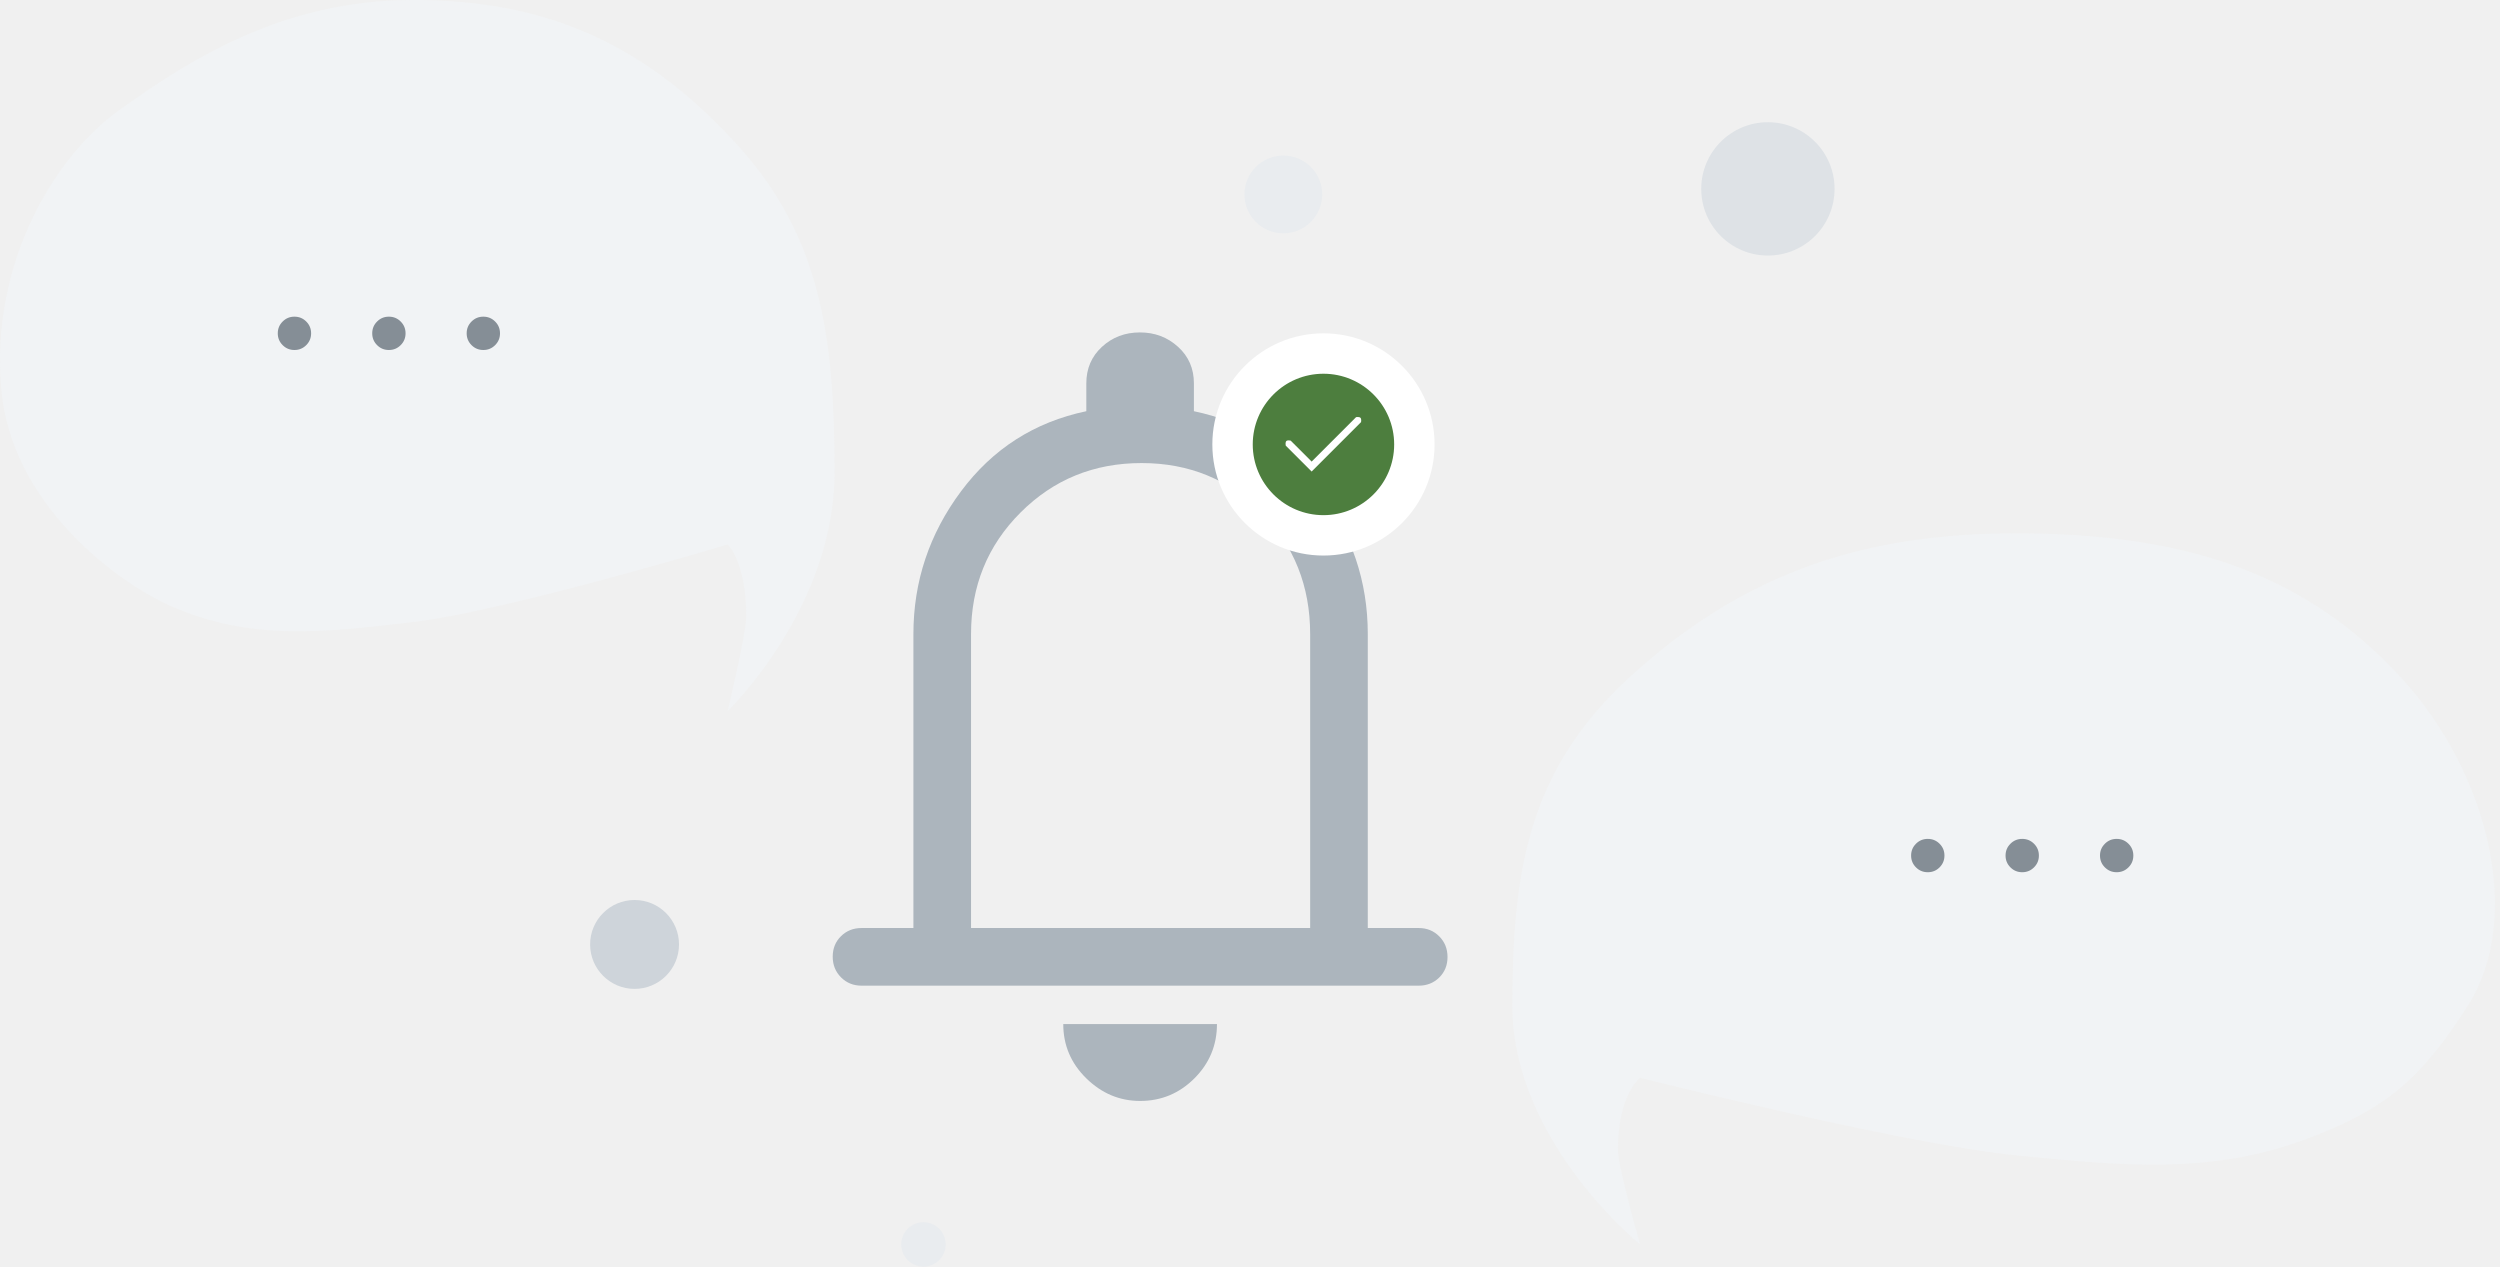
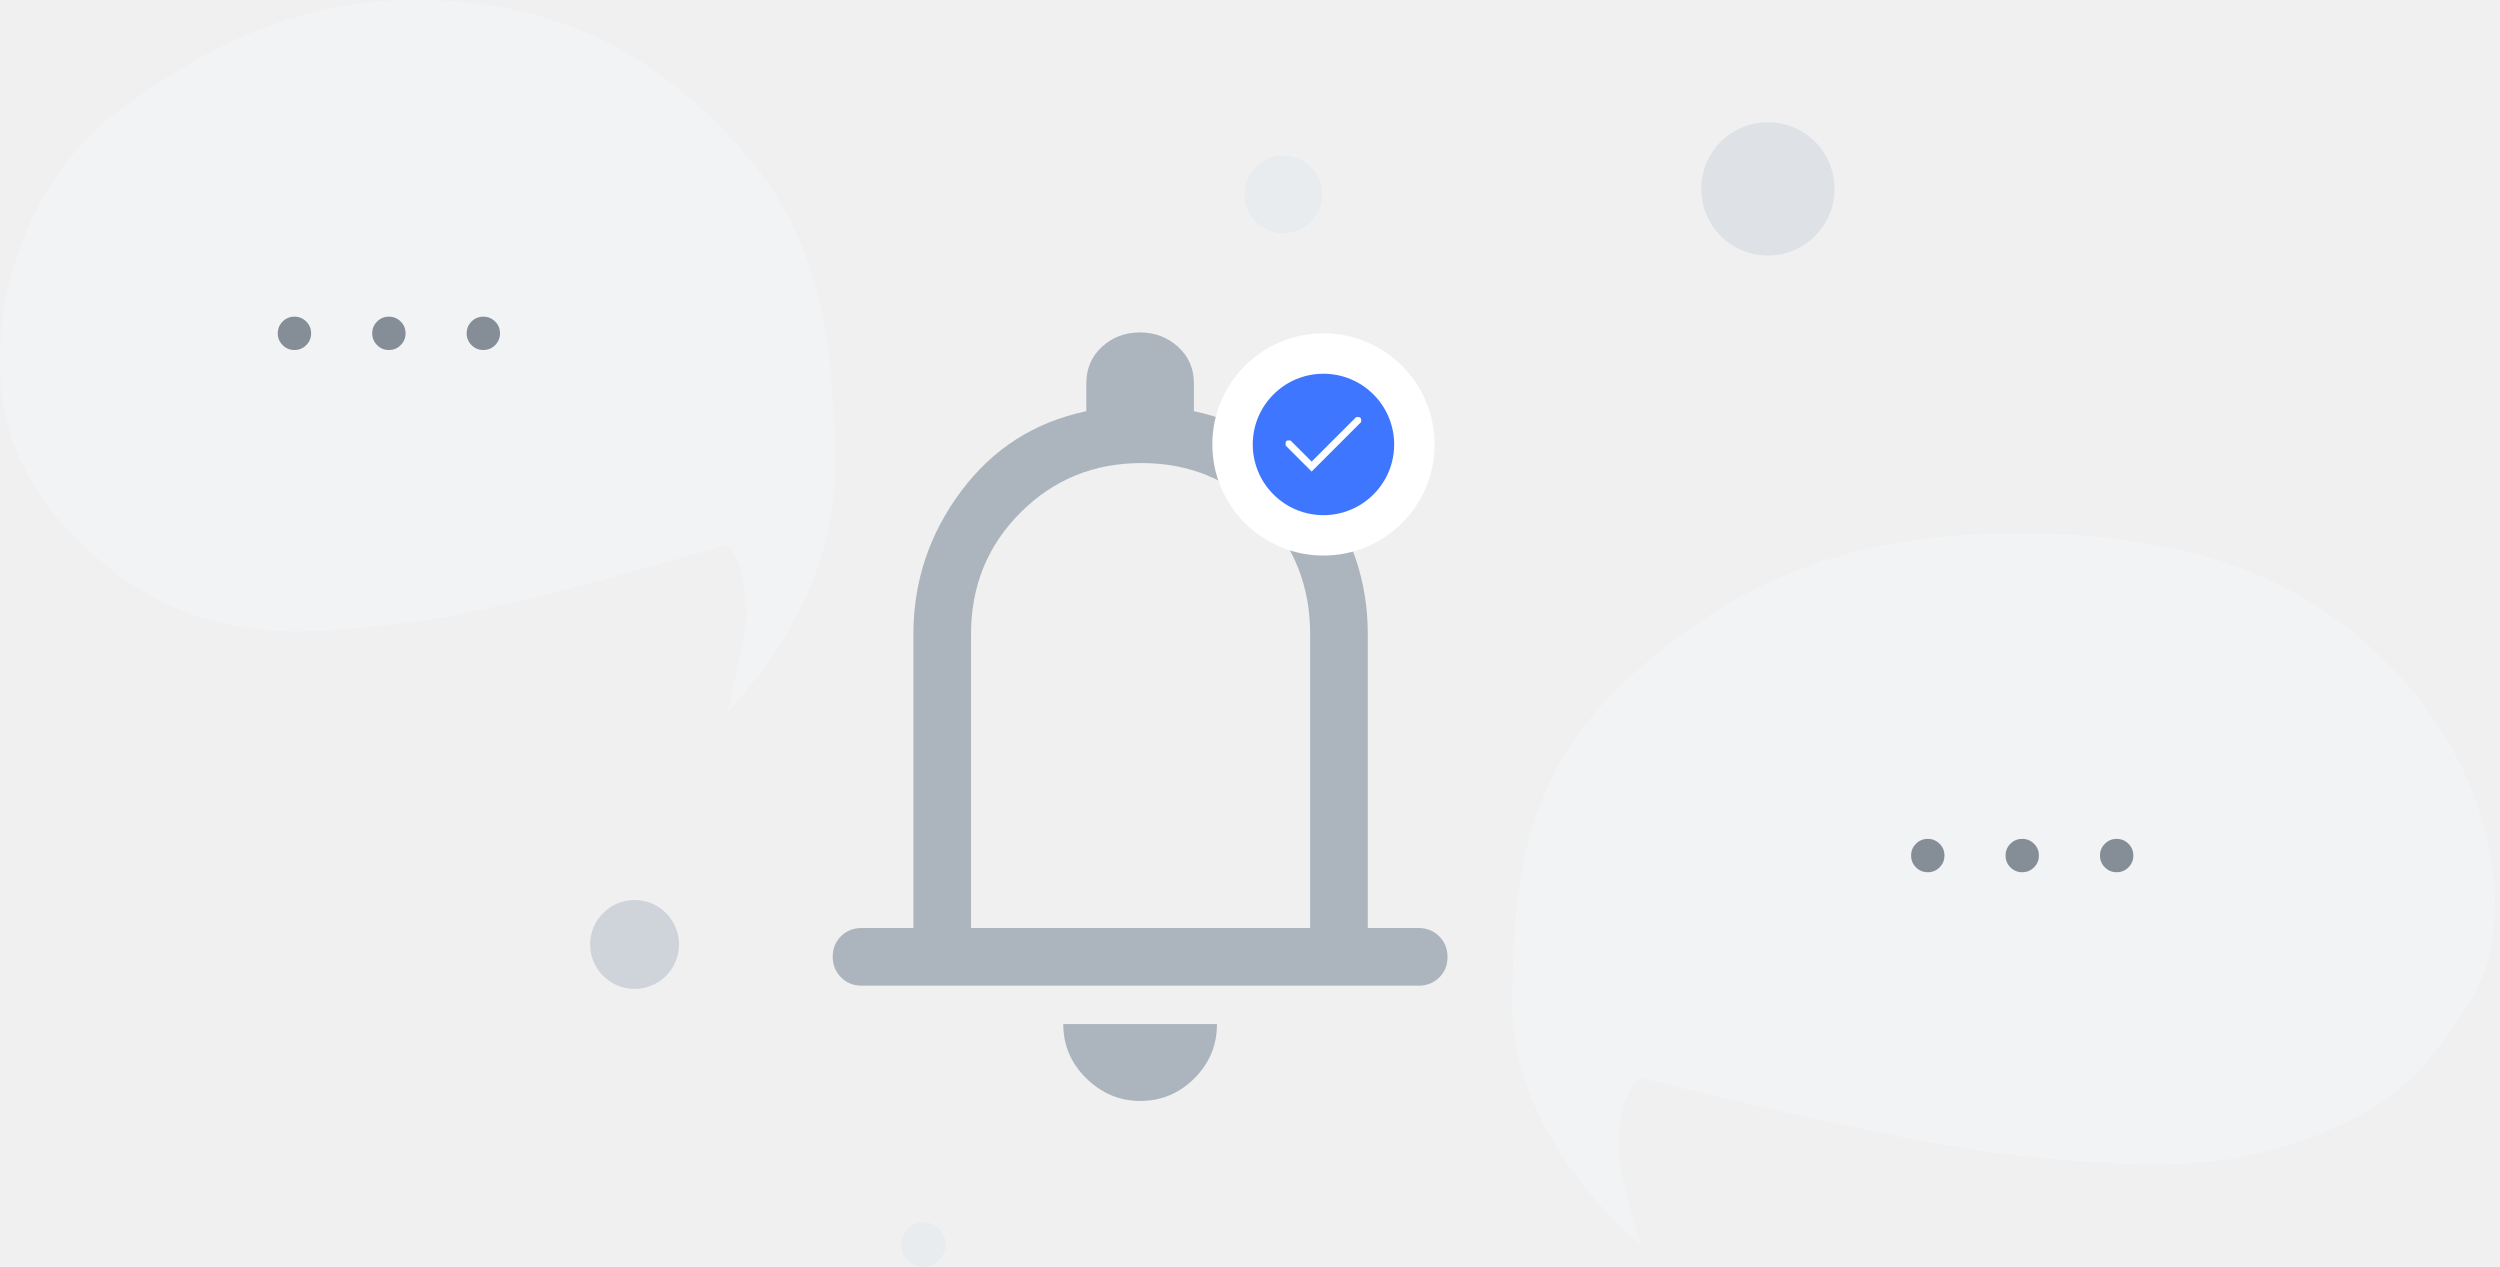
<svg xmlns="http://www.w3.org/2000/svg" width="225" height="114" viewBox="0 0 225 114" fill="none">
  <path d="M75.111 42.5C75.111 54.729 65.487 64 65.487 64C65.487 64 67.161 57 67.161 55.5C67.161 50.5 65.487 49 65.487 49C65.487 49 45.582 54.999 37.036 56L36.744 56.034C29.138 56.926 22.459 57.709 15.278 54.5C10.611 52.414 1.02 45.461 0.111 35C-0.889 23.5 5.056 14 10.611 10C17.255 5.216 25.563 0.036 37.036 0C48.669 -0.036 57.758 3.594 66.324 13C73.86 21.274 75.111 30.272 75.111 42.5Z" fill="#F1F3F5" />
  <path d="M136.111 90.5C136.111 102.729 147.611 112 147.611 112C147.611 112 145.611 105 145.611 103.5C145.611 98.5 147.611 97 147.611 97C147.611 97 171.398 102.999 181.611 104L181.96 104.034C191.049 104.926 199.03 105.709 207.611 102.5C214.825 99.802 217.975 96.998 222.111 90.5C227.111 82.644 224.047 69.673 216.111 61C206.856 50.886 195.321 48.036 181.611 48C167.709 47.964 156.848 51.594 146.611 61C137.606 69.274 136.111 78.272 136.111 90.5Z" fill="#F1F3F5" />
  <path d="M77.538 88.71C76.803 88.71 76.187 88.46 75.69 87.96C75.193 87.46 74.944 86.84 74.944 86.101C74.944 85.362 75.193 84.747 75.69 84.257C76.187 83.767 76.803 83.522 77.538 83.522H82.207V57.066C82.207 52.34 83.633 48.06 86.486 44.227C89.339 40.394 93.1 37.987 97.769 37.008V34.5C97.769 33.175 98.238 32.079 99.175 31.215C100.113 30.35 101.251 29.918 102.59 29.918C103.93 29.918 105.075 30.35 106.026 31.215C106.977 32.079 107.452 33.175 107.452 34.5V37.008C112.121 37.987 115.897 40.394 118.778 44.227C121.66 48.06 123.101 52.34 123.101 57.066V83.522H127.684C128.419 83.522 129.035 83.772 129.532 84.272C130.029 84.772 130.277 85.392 130.277 86.131C130.277 86.87 130.029 87.485 129.532 87.975C129.035 88.465 128.419 88.71 127.684 88.71H77.538ZM102.611 99.085C100.766 99.085 99.152 98.407 97.769 97.053C96.386 95.698 95.694 94.07 95.694 92.168H109.527C109.527 94.07 108.85 95.698 107.496 97.053C106.141 98.407 104.513 99.085 102.611 99.085ZM87.394 83.522H117.914V57.066C117.914 52.743 116.458 49.097 113.548 46.129C110.637 43.16 107.035 41.676 102.74 41.676C98.446 41.676 94.815 43.16 91.847 46.129C88.878 49.097 87.394 52.743 87.394 57.066V83.522Z" fill="#ACB5BD" />
  <circle cx="119.111" cy="40" r="10" fill="white" />
-   <circle cx="119.111" cy="40" r="6.364" fill="#4D7E3E" />
+   <circle cx="119.111" cy="40" r="6.364" fill="#3F76FF" />
  <path d="M118.048 42.438L115.715 40.105C115.715 40.105 115.654 39.797 115.777 39.688C115.891 39.589 116.163 39.657 116.163 39.657L118.048 41.542L122.048 37.542C122.048 37.542 122.336 37.492 122.444 37.605C122.549 37.715 122.496 37.99 122.496 37.99L118.048 42.438Z" fill="white" />
  <circle cx="57.111" cy="85" r="4" fill="#CED4DA" />
  <circle cx="83.111" cy="112" r="2" fill="#E9ECEF" />
  <circle cx="159.111" cy="17" r="6" fill="#DEE2E6" />
  <circle cx="115.5" cy="17.5" r="3.5" fill="#E9ECEF" />
  <path d="M173.5 78.5C173.083 78.5 172.729 78.354 172.437 78.062C172.146 77.771 172 77.417 172 77C172 76.583 172.146 76.229 172.437 75.938C172.729 75.646 173.083 75.5 173.5 75.5C173.917 75.5 174.271 75.646 174.563 75.938C174.854 76.229 175 76.583 175 77C175 77.417 174.854 77.771 174.563 78.062C174.271 78.354 173.917 78.5 173.5 78.5ZM182 78.5C181.583 78.5 181.229 78.354 180.938 78.062C180.646 77.771 180.5 77.417 180.5 77C180.5 76.583 180.646 76.229 180.938 75.938C181.229 75.646 181.583 75.5 182 75.5C182.417 75.5 182.771 75.646 183.062 75.938C183.354 76.229 183.5 76.583 183.5 77C183.5 77.417 183.354 77.771 183.062 78.062C182.771 78.354 182.417 78.5 182 78.5ZM190.5 78.5C190.083 78.5 189.729 78.354 189.438 78.062C189.146 77.771 189 77.417 189 77C189 76.583 189.146 76.229 189.438 75.938C189.729 75.646 190.083 75.5 190.5 75.5C190.917 75.5 191.271 75.646 191.562 75.938C191.854 76.229 192 76.583 192 77C192 77.417 191.854 77.771 191.562 78.062C191.271 78.354 190.917 78.5 190.5 78.5Z" fill="#858E96" />
  <path d="M26.5 31.5C26.083 31.5 25.729 31.354 25.438 31.062C25.146 30.771 25 30.417 25 30C25 29.583 25.146 29.229 25.438 28.938C25.729 28.646 26.083 28.5 26.5 28.5C26.917 28.5 27.271 28.646 27.562 28.938C27.854 29.229 28 29.583 28 30C28 30.417 27.854 30.771 27.562 31.062C27.271 31.354 26.917 31.5 26.5 31.5ZM35 31.5C34.583 31.5 34.229 31.354 33.938 31.062C33.646 30.771 33.5 30.417 33.5 30C33.5 29.583 33.646 29.229 33.938 28.938C34.229 28.646 34.583 28.5 35 28.5C35.417 28.5 35.771 28.646 36.062 28.938C36.354 29.229 36.5 29.583 36.5 30C36.5 30.417 36.354 30.771 36.062 31.062C35.771 31.354 35.417 31.5 35 31.5ZM43.5 31.5C43.083 31.5 42.729 31.354 42.438 31.062C42.146 30.771 42 30.417 42 30C42 29.583 42.146 29.229 42.438 28.938C42.729 28.646 43.083 28.5 43.5 28.5C43.917 28.5 44.271 28.646 44.562 28.938C44.854 29.229 45 29.583 45 30C45 30.417 44.854 30.771 44.562 31.062C44.271 31.354 43.917 31.5 43.5 31.5Z" fill="#858E96" />
</svg>
